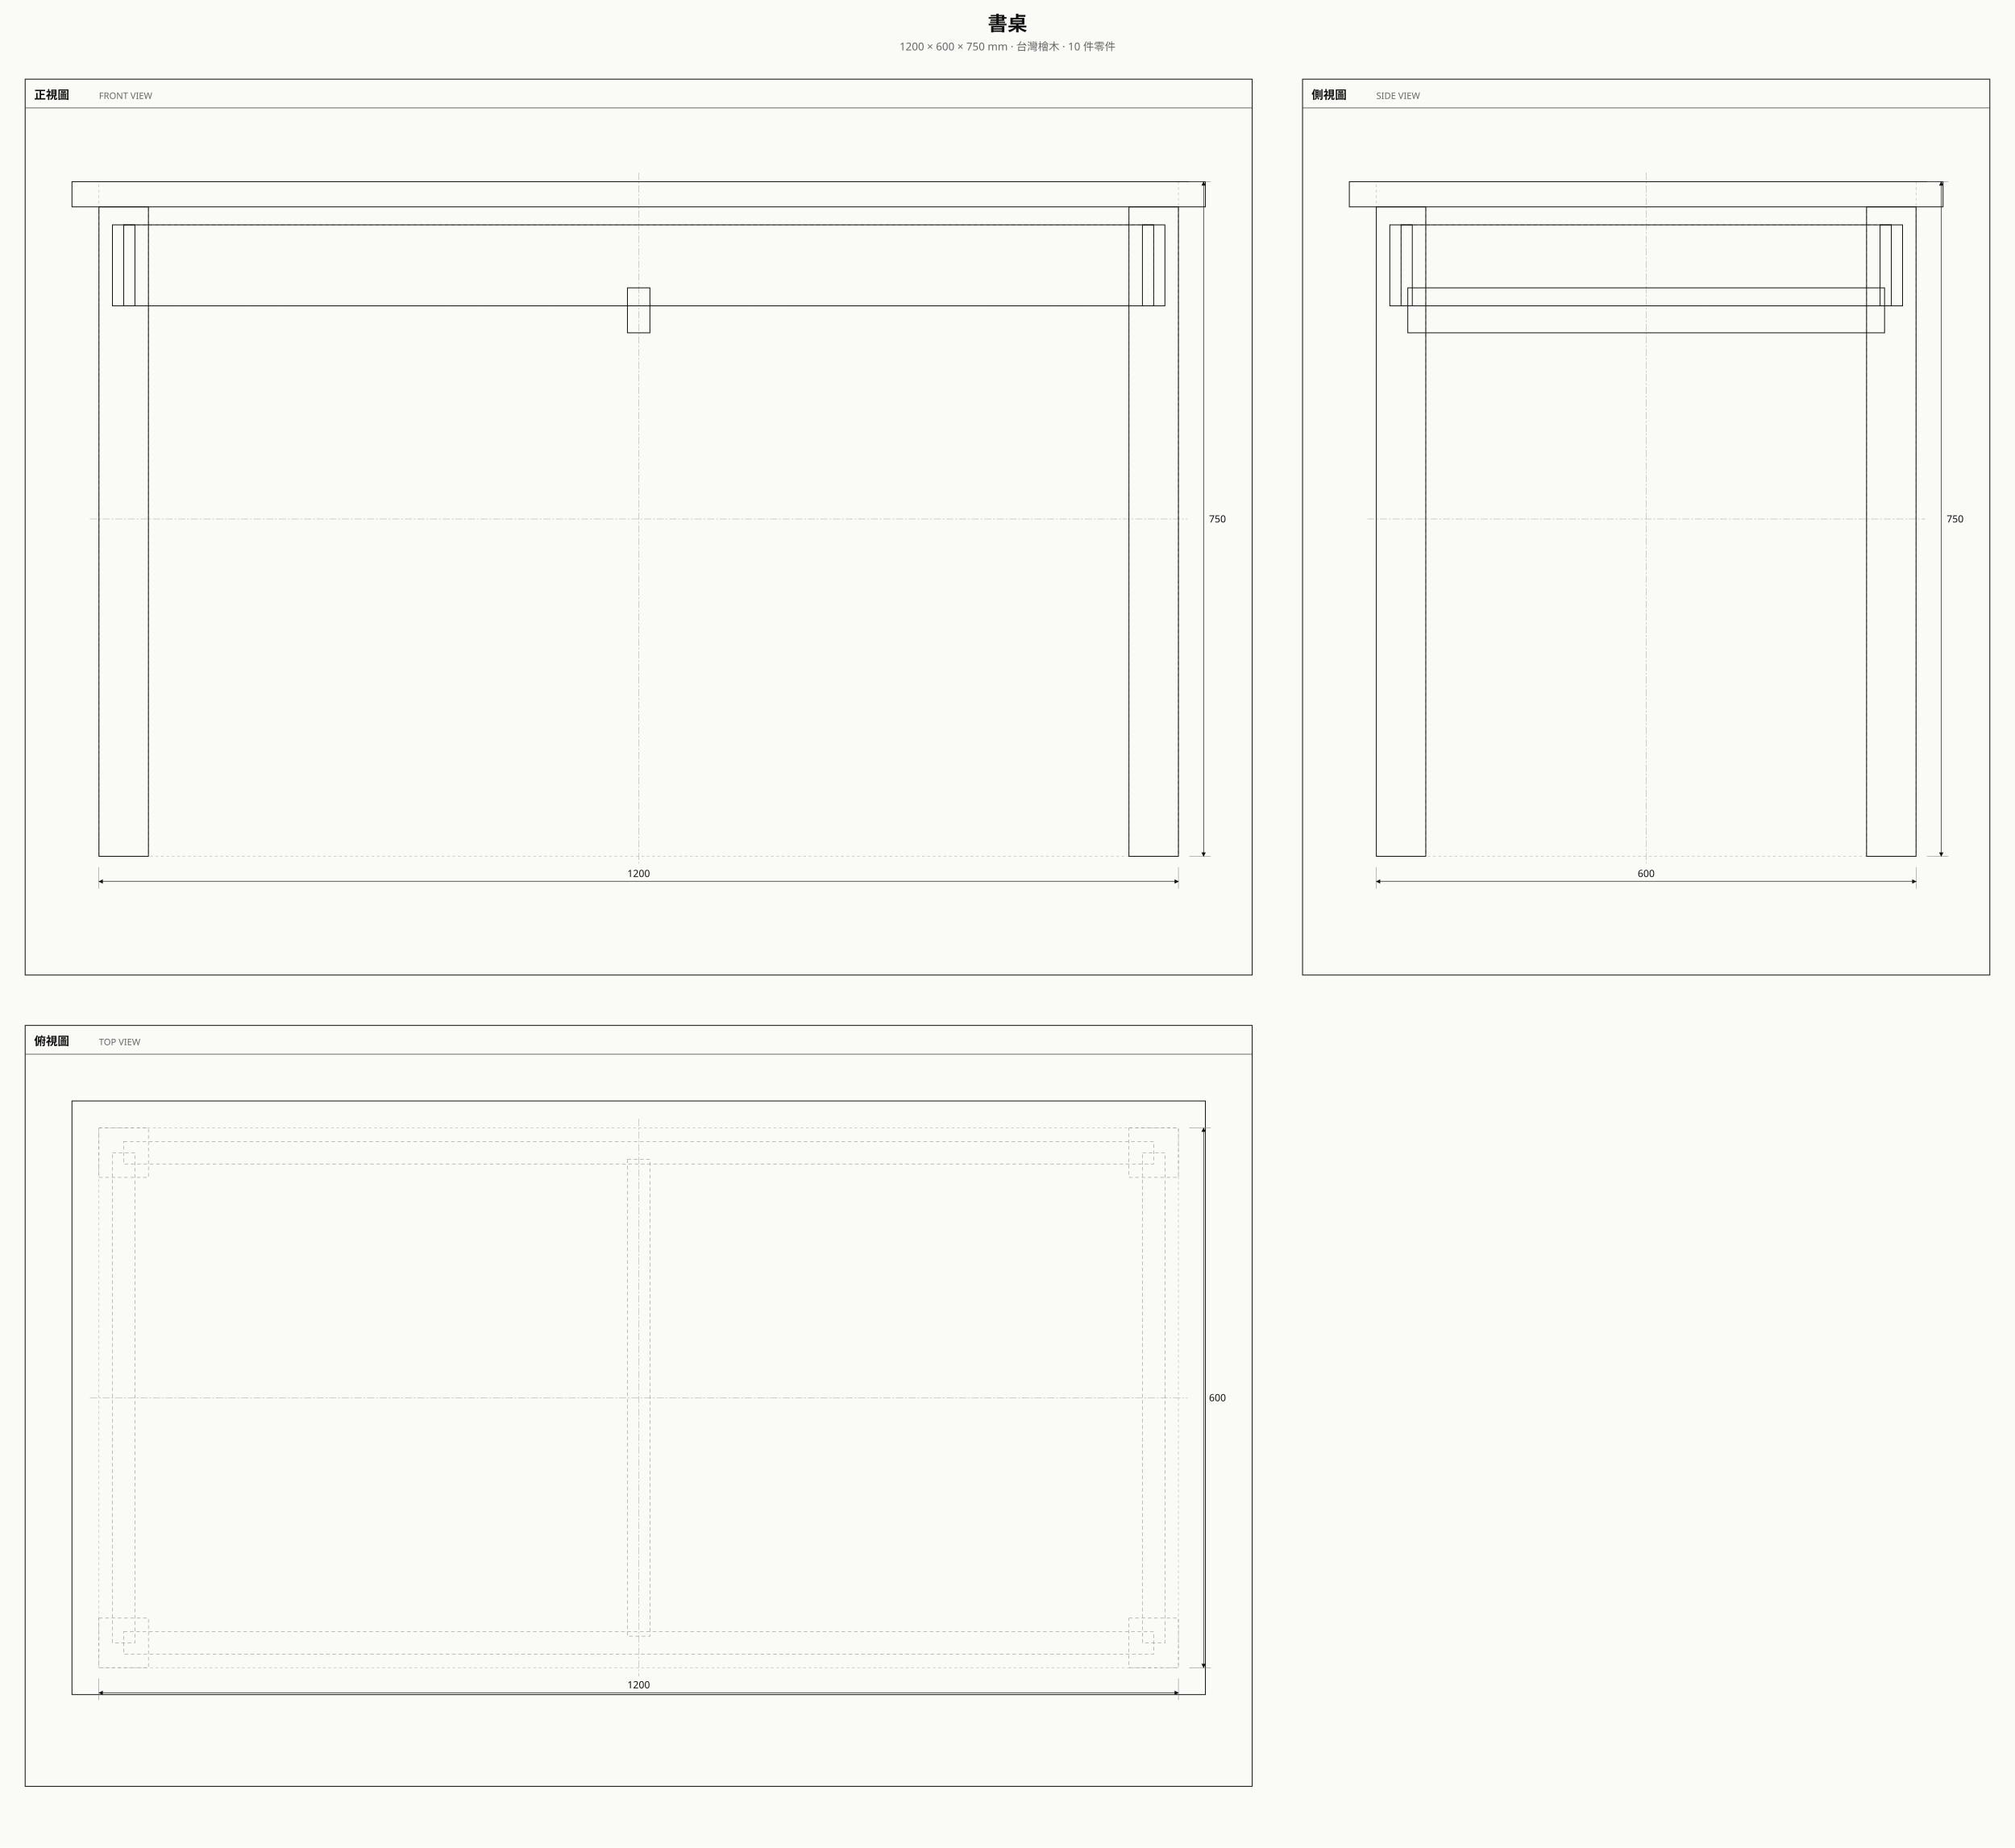
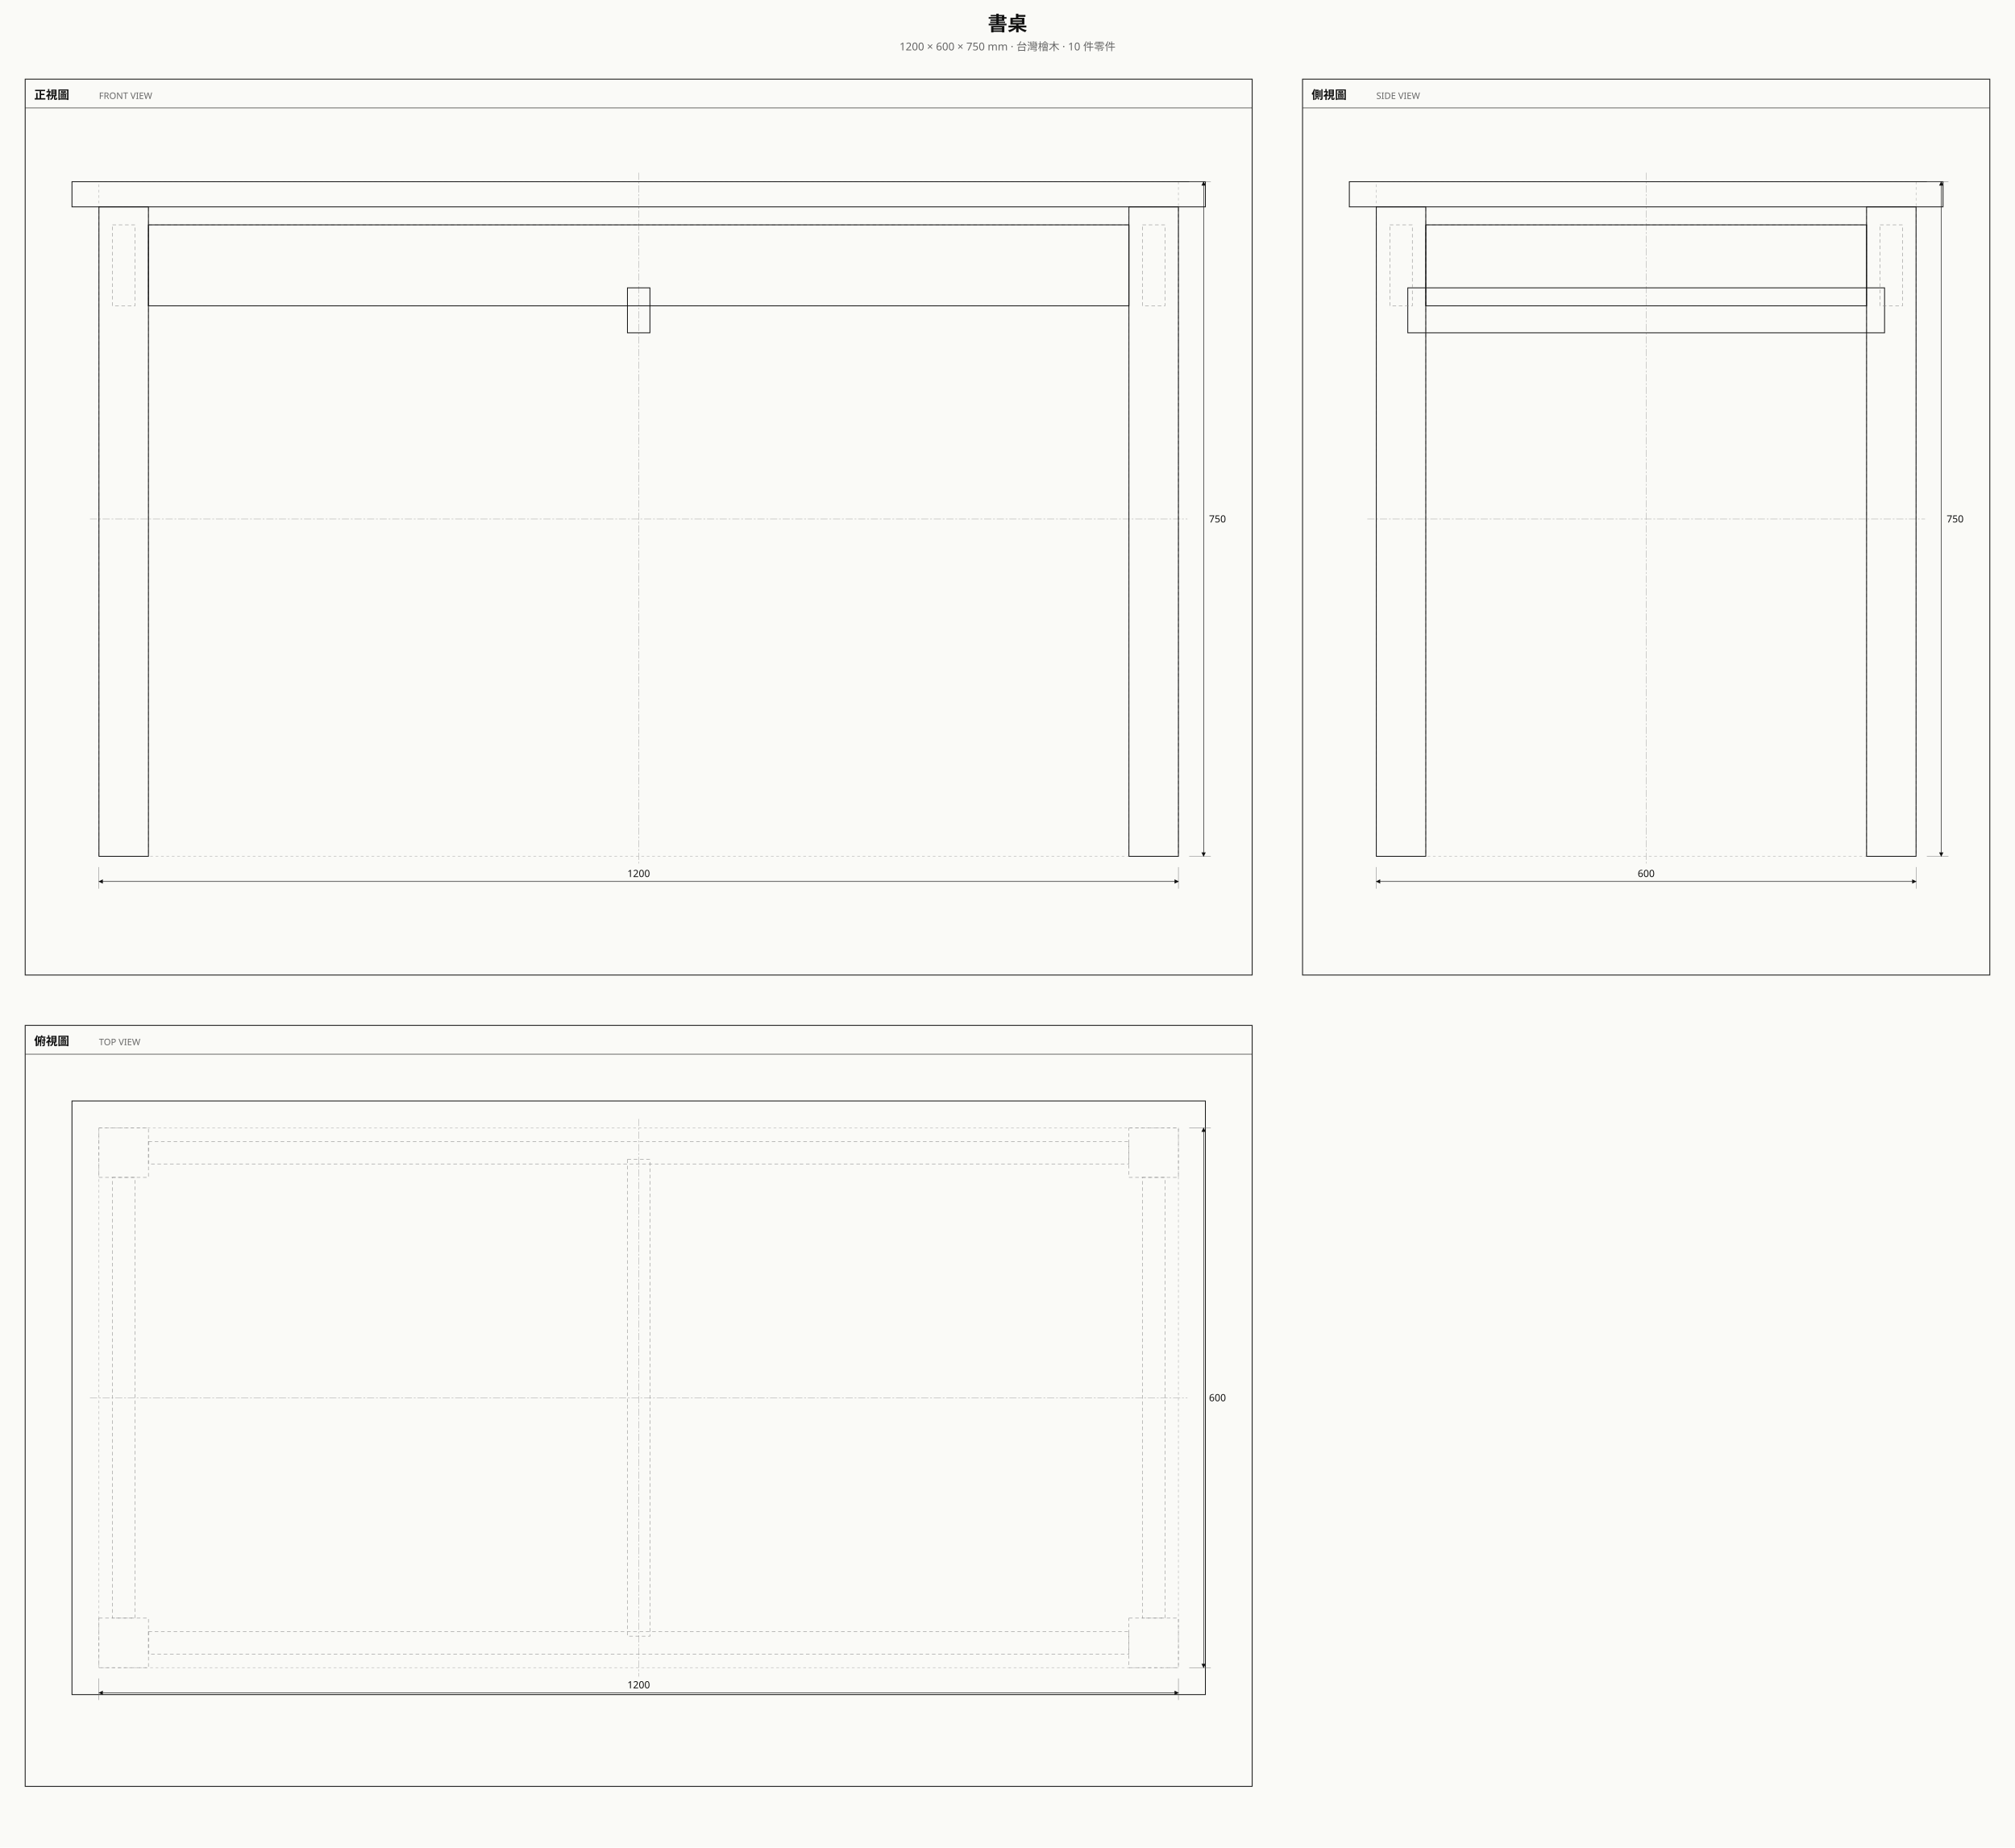
<svg xmlns="http://www.w3.org/2000/svg" viewBox="-20 -10 2240 2054" width="2240">
  <defs>
    <marker id="arr-front" viewBox="0 0 10 10" refX="9" refY="5" markerWidth="8" markerHeight="8" orient="auto-start-reverse">
      <path d="M 0 0 L 10 5 L 0 10 z" fill="#111" />
    </marker>
    <marker id="arr-side" viewBox="0 0 10 10" refX="9" refY="5" markerWidth="8" markerHeight="8" orient="auto-start-reverse">
      <path d="M 0 0 L 10 5 L 0 10 z" fill="#111" />
    </marker>
    <marker id="arr-top" viewBox="0 0 10 10" refX="9" refY="5" markerWidth="8" markerHeight="8" orient="auto-start-reverse">
      <path d="M 0 0 L 10 5 L 0 10 z" fill="#111" />
    </marker>
  </defs>
  <rect x="-20" y="-10" width="2240" height="2054" fill="#fafaf7" />
  <text x="1100" y="24" text-anchor="middle" font-size="22" font-weight="700" fill="#111" font-family="sans-serif">書桌</text>
  <text x="1100" y="46" text-anchor="middle" font-size="12" fill="#666" font-family="sans-serif">1200 × 600 × 750 mm · 台灣檜木 · 10 件零件</text>
  <g transform="translate(0, 70)">
    <g transform="translate(690.0, 872.0)">
      <rect x="-682.0" y="-864.0" width="1364.0" height="996.0" fill="none" stroke="#222" stroke-width="1" />
      <line x1="-682.0" y1="-832.0" x2="682.0" y2="-832.0" stroke="#222" stroke-width="0.6" />
      <text x="-672.0" y="-842.0" font-size="13" font-weight="700" fill="#111" font-family="sans-serif">正視圖</text>
      <text x="-600.0" y="-842.0" font-size="10" fill="#666" font-family="sans-serif">FRONT VIEW</text>
      <g stroke="#888" stroke-width="0.5" stroke-dasharray="8 2 2 2" opacity="0.7">
        <line x1="0" y1="-760.0" x2="0" y2="10.0" />
        <line x1="-610.0" y1="-375.0" x2="610.0" y2="-375.0" />
      </g>
      <rect x="-600.0" y="-750.0" width="1200.0" height="750.0" fill="none" stroke="#999" stroke-dasharray="3 3" stroke-width="0.5" opacity="0.8" />
-       <rect x="-572.5" y="-702.0" width="1145.0" height="90.0" fill="none" stroke="#888" stroke-width="0.5" stroke-dasharray="4 3" />
+       <rect x="-545.0" y="-702.0" width="1090.0" height="90.0" fill="none" stroke="#888" stroke-width="0.5" stroke-dasharray="4 3" />
      <rect x="-600.0" y="-722.0" width="55.0" height="722.0" fill="none" stroke="#888" stroke-width="0.5" stroke-dasharray="4 3" />
      <rect x="545.0" y="-722.0" width="55.0" height="722.0" fill="none" stroke="#888" stroke-width="0.5" stroke-dasharray="4 3" />
+       <rect x="-585.0" y="-702.0" width="25.0" height="90.0" fill="none" stroke="#888" stroke-width="0.5" stroke-dasharray="4 3" />
+       <rect x="560.0" y="-702.0" width="25.0" height="90.0" fill="none" stroke="#888" stroke-width="0.5" stroke-dasharray="4 3" />
      <rect x="-12.5" y="-632.0" width="25.0" height="50.0" fill="none" stroke="#111" stroke-width="0.9" />
-       <rect x="-585.0" y="-702.0" width="25.0" height="90.0" fill="none" stroke="#111" stroke-width="0.9" />
-       <rect x="560.0" y="-702.0" width="25.0" height="90.0" fill="none" stroke="#111" stroke-width="0.9" />
-       <rect x="-572.5" y="-702.0" width="1145.0" height="90.0" fill="none" stroke="#111" stroke-width="0.9" />
+       <rect x="-545.0" y="-702.0" width="1090.0" height="90.0" fill="none" stroke="#111" stroke-width="0.9" />
      <rect x="-600.0" y="-722.0" width="55.0" height="722.0" fill="none" stroke="#111" stroke-width="0.9" />
      <rect x="545.0" y="-722.0" width="55.0" height="722.0" fill="none" stroke="#111" stroke-width="0.9" />
      <rect x="-630.0" y="-750.0" width="1260.0" height="28.0" fill="none" stroke="#111" stroke-width="0.9" />
      <g stroke="#111" fill="#111" stroke-width="0.6" font-family="sans-serif">
        <line x1="-600.0" y1="12.0" x2="-600.0" y2="36.0" stroke-width="0.4" stroke="#666" />
        <line x1="600.0" y1="12.0" x2="600.0" y2="36.0" stroke-width="0.4" stroke="#666" />
        <line x1="-600.0" y1="28.0" x2="600.0" y2="28.0" marker-start="url(#arr-front)" marker-end="url(#arr-front)" />
        <text x="0" y="23.0" text-anchor="middle" font-size="11" stroke="none">1200</text>
      </g>
      <g stroke="#111" fill="#111" stroke-width="0.6" font-family="sans-serif">
        <line x1="612.0" y1="-750.0" x2="636.0" y2="-750.0" stroke-width="0.4" stroke="#666" />
        <line x1="612.0" y1="0.0" x2="636.0" y2="0.0" stroke-width="0.4" stroke="#666" />
        <line x1="628.0" y1="-750.0" x2="628.0" y2="0.0" marker-start="url(#arr-front)" marker-end="url(#arr-front)" />
        <text x="634.0" y="-375.0" text-anchor="start" dominant-baseline="middle" font-size="11" stroke="none">750</text>
      </g>
    </g>
    <g transform="translate(1420, 0)">
      <g transform="translate(390.0, 872.0)">
        <rect x="-382.0" y="-864.0" width="764.0" height="996.0" fill="none" stroke="#222" stroke-width="1" />
        <line x1="-382.0" y1="-832.0" x2="382.0" y2="-832.0" stroke="#222" stroke-width="0.6" />
        <text x="-372.0" y="-842.0" font-size="13" font-weight="700" fill="#111" font-family="sans-serif">側視圖</text>
        <text x="-300.0" y="-842.0" font-size="10" fill="#666" font-family="sans-serif">SIDE VIEW</text>
        <g stroke="#888" stroke-width="0.5" stroke-dasharray="8 2 2 2" opacity="0.7">
          <line x1="0" y1="-760.0" x2="0" y2="10.0" />
          <line x1="-310.0" y1="-375.0" x2="310.0" y2="-375.0" />
        </g>
        <rect x="-300.0" y="-750.0" width="600.0" height="750.0" fill="none" stroke="#999" stroke-dasharray="3 3" stroke-width="0.5" opacity="0.8" />
-         <rect x="-272.5" y="-702.0" width="545.0" height="90.0" fill="none" stroke="#888" stroke-width="0.5" stroke-dasharray="4 3" />
+         <rect x="-245.0" y="-702.0" width="490.0" height="90.0" fill="none" stroke="#888" stroke-width="0.5" stroke-dasharray="4 3" />
        <rect x="-300.0" y="-722.0" width="55.0" height="722.0" fill="none" stroke="#888" stroke-width="0.5" stroke-dasharray="4 3" />
        <rect x="245.0" y="-722.0" width="55.0" height="722.0" fill="none" stroke="#888" stroke-width="0.5" stroke-dasharray="4 3" />
        <rect x="-265.0" y="-632.0" width="530.0" height="50.0" fill="none" stroke="#111" stroke-width="0.9" />
-         <rect x="-285.0" y="-702.0" width="25.0" height="90.0" fill="none" stroke="#111" stroke-width="0.9" />
-         <rect x="260.0" y="-702.0" width="25.0" height="90.0" fill="none" stroke="#111" stroke-width="0.9" />
-         <rect x="-272.5" y="-702.0" width="545.0" height="90.0" fill="none" stroke="#111" stroke-width="0.9" />
+         <rect x="-285.0" y="-702.0" width="25.0" height="90.0" fill="none" stroke="#888" stroke-width="0.5" stroke-dasharray="4 3" />
+         <rect x="260.0" y="-702.0" width="25.0" height="90.0" fill="none" stroke="#888" stroke-width="0.5" stroke-dasharray="4 3" />
+         <rect x="-245.0" y="-702.0" width="490.0" height="90.0" fill="none" stroke="#111" stroke-width="0.9" />
        <rect x="-300.0" y="-722.0" width="55.0" height="722.0" fill="none" stroke="#111" stroke-width="0.9" />
        <rect x="245.0" y="-722.0" width="55.0" height="722.0" fill="none" stroke="#111" stroke-width="0.9" />
        <rect x="-330.0" y="-750.0" width="660.0" height="28.0" fill="none" stroke="#111" stroke-width="0.9" />
        <g stroke="#111" fill="#111" stroke-width="0.6" font-family="sans-serif">
          <line x1="-300.0" y1="12.0" x2="-300.0" y2="36.0" stroke-width="0.4" stroke="#666" />
          <line x1="300.0" y1="12.0" x2="300.0" y2="36.0" stroke-width="0.4" stroke="#666" />
          <line x1="-300.0" y1="28.0" x2="300.0" y2="28.0" marker-start="url(#arr-side)" marker-end="url(#arr-side)" />
          <text x="0" y="23.0" text-anchor="middle" font-size="11" stroke="none">600</text>
        </g>
        <g stroke="#111" fill="#111" stroke-width="0.6" font-family="sans-serif">
          <line x1="312.0" y1="-750.0" x2="336.0" y2="-750.0" stroke-width="0.4" stroke="#666" />
          <line x1="312.0" y1="0.0" x2="336.0" y2="0.0" stroke-width="0.4" stroke="#666" />
          <line x1="328.0" y1="-750.0" x2="328.0" y2="0.0" marker-start="url(#arr-side)" marker-end="url(#arr-side)" />
          <text x="334.0" y="-375.0" text-anchor="start" dominant-baseline="middle" font-size="11" stroke="none">750</text>
        </g>
      </g>
    </g>
    <g transform="translate(0, 1052)">
      <g transform="translate(690.0, 422.0)">
        <rect x="-682.0" y="-414.0" width="1364.0" height="846.0" fill="none" stroke="#222" stroke-width="1" />
        <line x1="-682.0" y1="-382.0" x2="682.0" y2="-382.0" stroke="#222" stroke-width="0.6" />
        <text x="-672.0" y="-392.0" font-size="13" font-weight="700" fill="#111" font-family="sans-serif">俯視圖</text>
        <text x="-600.0" y="-392.0" font-size="10" fill="#666" font-family="sans-serif">TOP VIEW</text>
        <g stroke="#888" stroke-width="0.5" stroke-dasharray="8 2 2 2" opacity="0.7">
          <line x1="0" y1="-310.0" x2="0" y2="310.0" />
          <line x1="-610.0" y1="0.0" x2="610.0" y2="0.0" />
        </g>
        <rect x="-600.0" y="-300.0" width="1200.0" height="600.0" fill="none" stroke="#999" stroke-dasharray="3 3" stroke-width="0.5" opacity="0.8" />
        <rect x="-12.5" y="-265.0" width="25.0" height="530.0" fill="none" stroke="#888" stroke-width="0.5" stroke-dasharray="4 3" />
-         <rect x="-572.5" y="-285.0" width="1145.0" height="25.0" fill="none" stroke="#888" stroke-width="0.5" stroke-dasharray="4 3" />
-         <rect x="-572.5" y="260.0" width="1145.0" height="25.0" fill="none" stroke="#888" stroke-width="0.5" stroke-dasharray="4 3" />
-         <rect x="-585.0" y="-272.5" width="25.0" height="545.0" fill="none" stroke="#888" stroke-width="0.5" stroke-dasharray="4 3" />
-         <rect x="560.0" y="-272.5" width="25.0" height="545.0" fill="none" stroke="#888" stroke-width="0.5" stroke-dasharray="4 3" />
+         <rect x="-545.0" y="-285.0" width="1090.0" height="25.0" fill="none" stroke="#888" stroke-width="0.5" stroke-dasharray="4 3" />
+         <rect x="-545.0" y="260.0" width="1090.0" height="25.0" fill="none" stroke="#888" stroke-width="0.5" stroke-dasharray="4 3" />
+         <rect x="-585.0" y="-245.0" width="25.0" height="490.0" fill="none" stroke="#888" stroke-width="0.5" stroke-dasharray="4 3" />
+         <rect x="560.0" y="-245.0" width="25.0" height="490.0" fill="none" stroke="#888" stroke-width="0.5" stroke-dasharray="4 3" />
        <rect x="-600.0" y="-300.0" width="55.0" height="55.0" fill="none" stroke="#888" stroke-width="0.5" stroke-dasharray="4 3" />
        <rect x="545.0" y="-300.0" width="55.0" height="55.0" fill="none" stroke="#888" stroke-width="0.5" stroke-dasharray="4 3" />
        <rect x="-600.0" y="245.0" width="55.0" height="55.0" fill="none" stroke="#888" stroke-width="0.5" stroke-dasharray="4 3" />
        <rect x="545.0" y="245.0" width="55.0" height="55.0" fill="none" stroke="#888" stroke-width="0.5" stroke-dasharray="4 3" />
        <rect x="-630.0" y="-330.0" width="1260.0" height="660.0" fill="none" stroke="#111" stroke-width="0.9" />
        <g stroke="#111" fill="#111" stroke-width="0.6" font-family="sans-serif">
          <line x1="-600.0" y1="312.0" x2="-600.0" y2="336.0" stroke-width="0.4" stroke="#666" />
          <line x1="600.0" y1="312.0" x2="600.0" y2="336.0" stroke-width="0.4" stroke="#666" />
          <line x1="-600.0" y1="328.0" x2="600.0" y2="328.0" marker-start="url(#arr-top)" marker-end="url(#arr-top)" />
          <text x="0" y="323.0" text-anchor="middle" font-size="11" stroke="none">1200</text>
        </g>
        <g stroke="#111" fill="#111" stroke-width="0.6" font-family="sans-serif">
          <line x1="612.0" y1="-300.0" x2="636.0" y2="-300.0" stroke-width="0.4" stroke="#666" />
          <line x1="612.0" y1="300.0" x2="636.0" y2="300.0" stroke-width="0.4" stroke="#666" />
          <line x1="628.0" y1="-300.0" x2="628.0" y2="300.0" marker-start="url(#arr-top)" marker-end="url(#arr-top)" />
          <text x="634.0" y="0.0" text-anchor="start" dominant-baseline="middle" font-size="11" stroke="none">600</text>
        </g>
      </g>
    </g>
  </g>
</svg>
